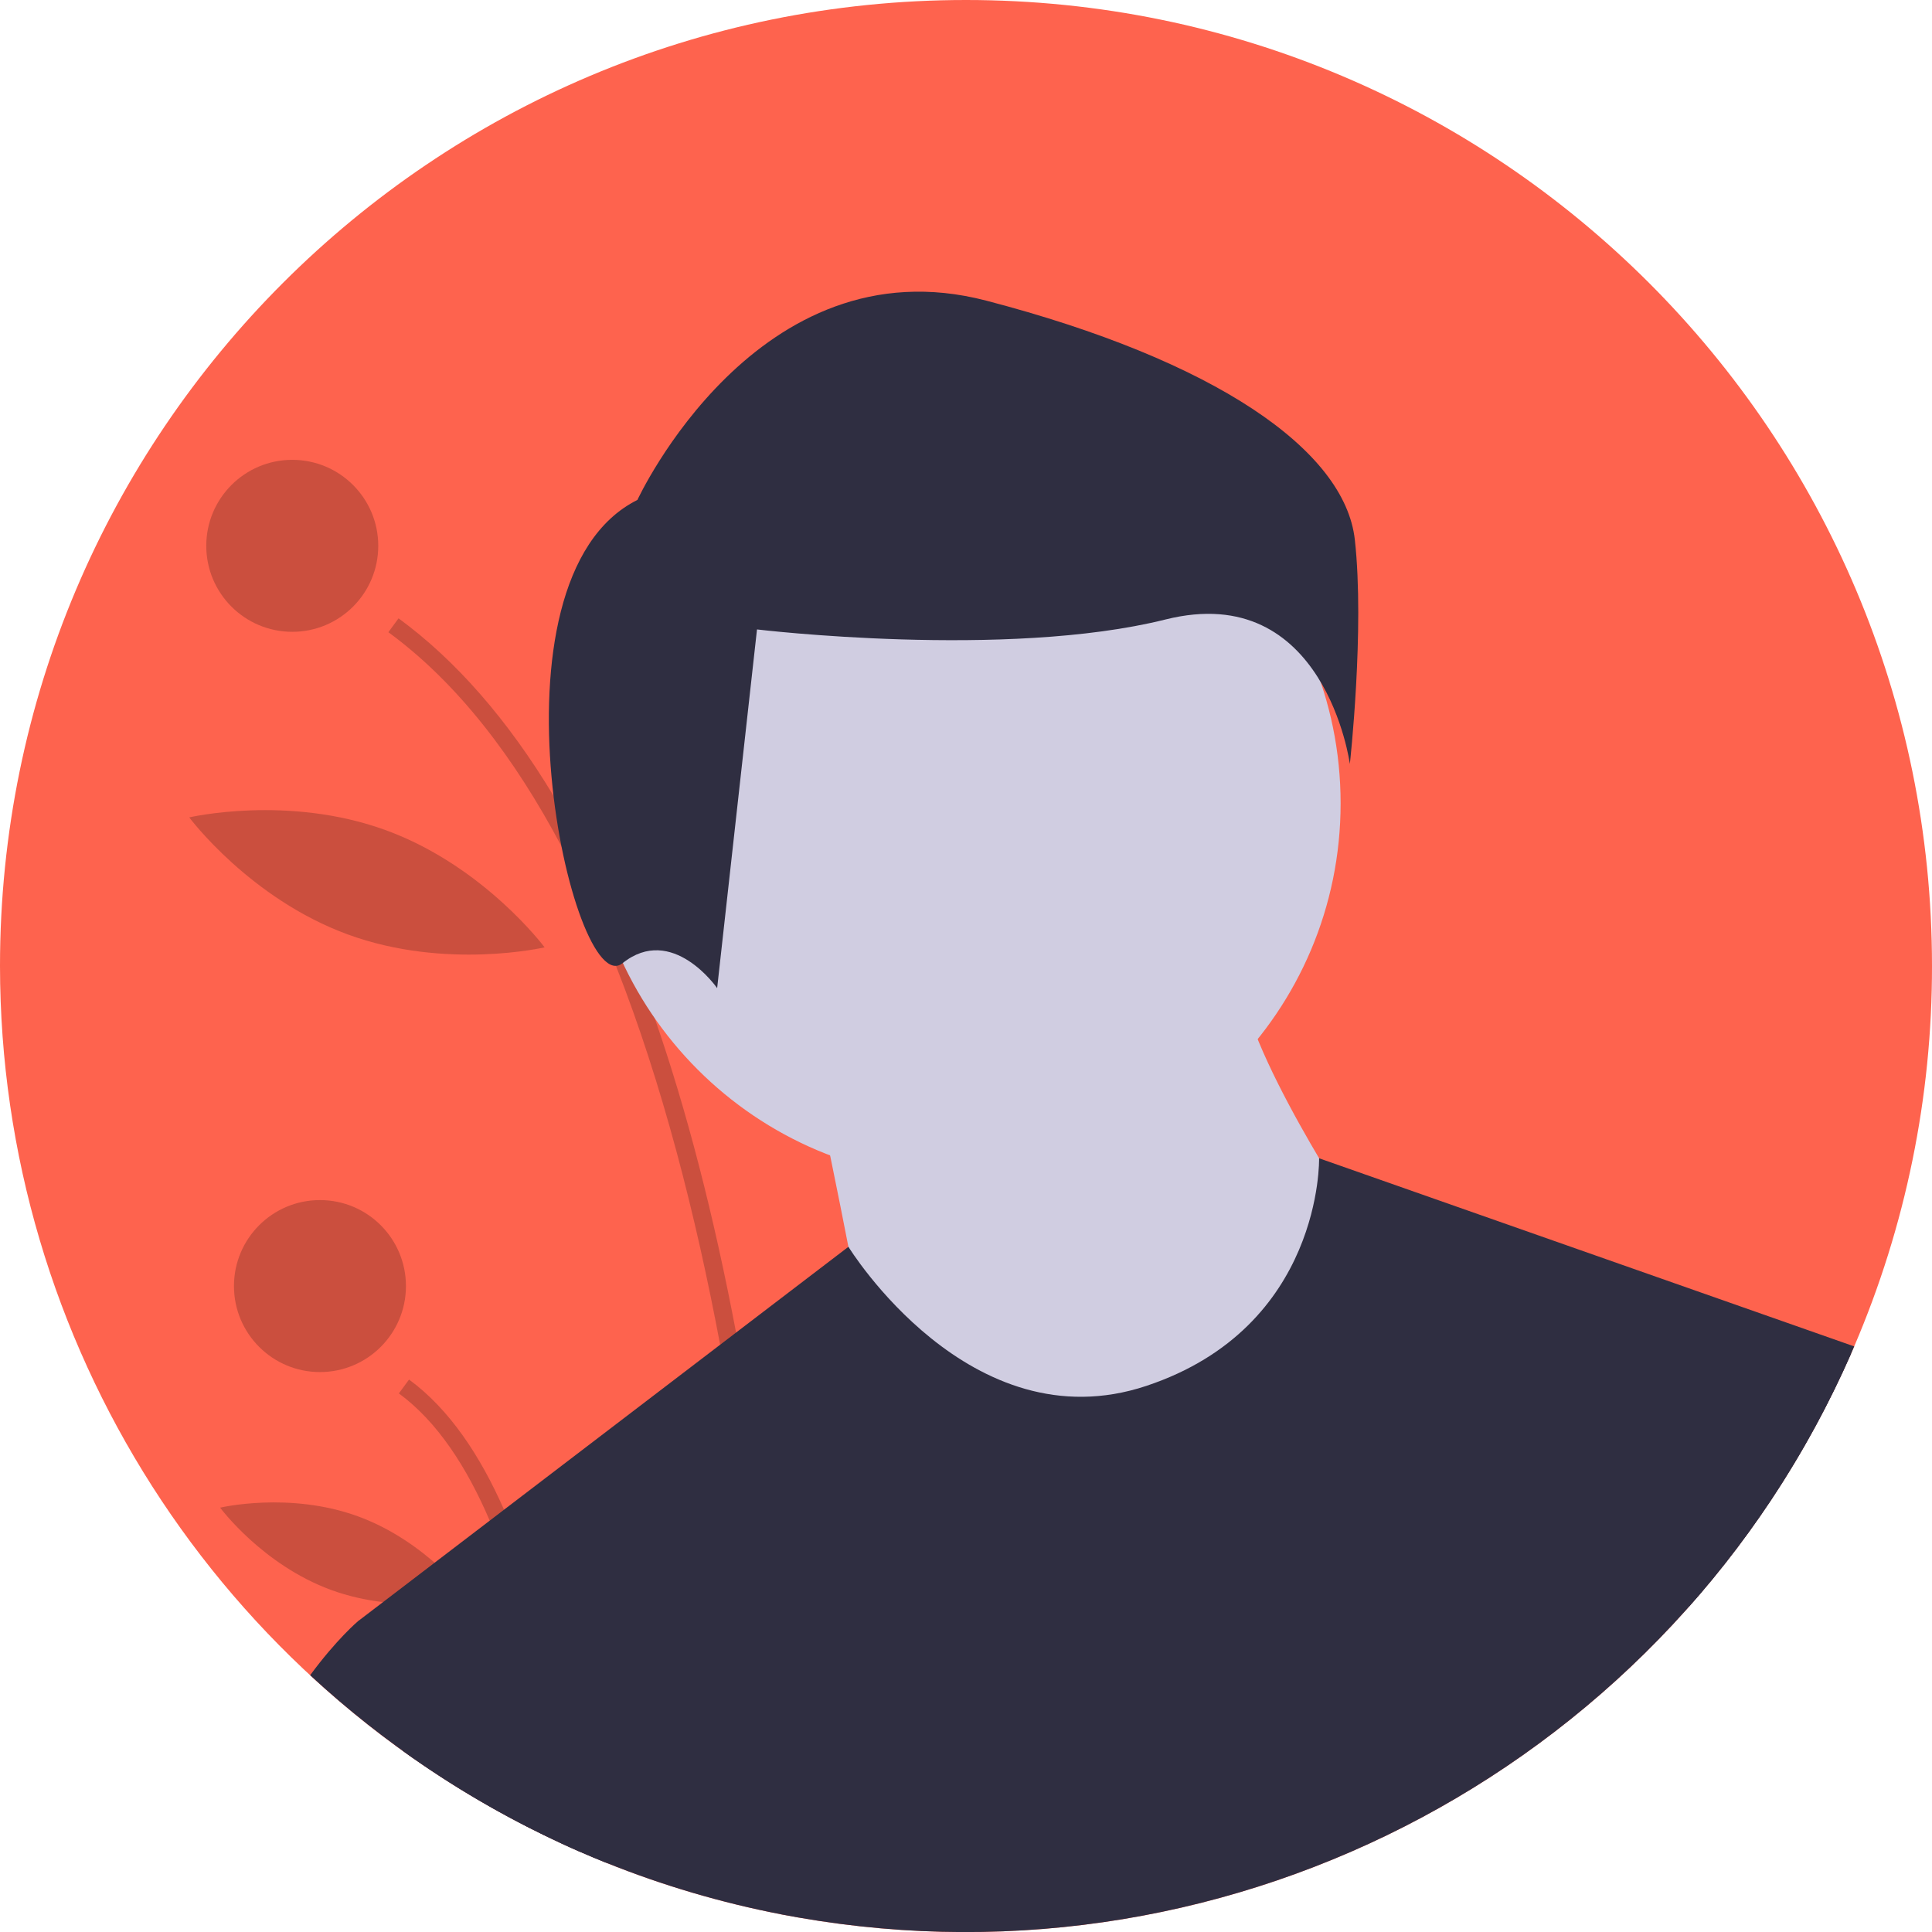
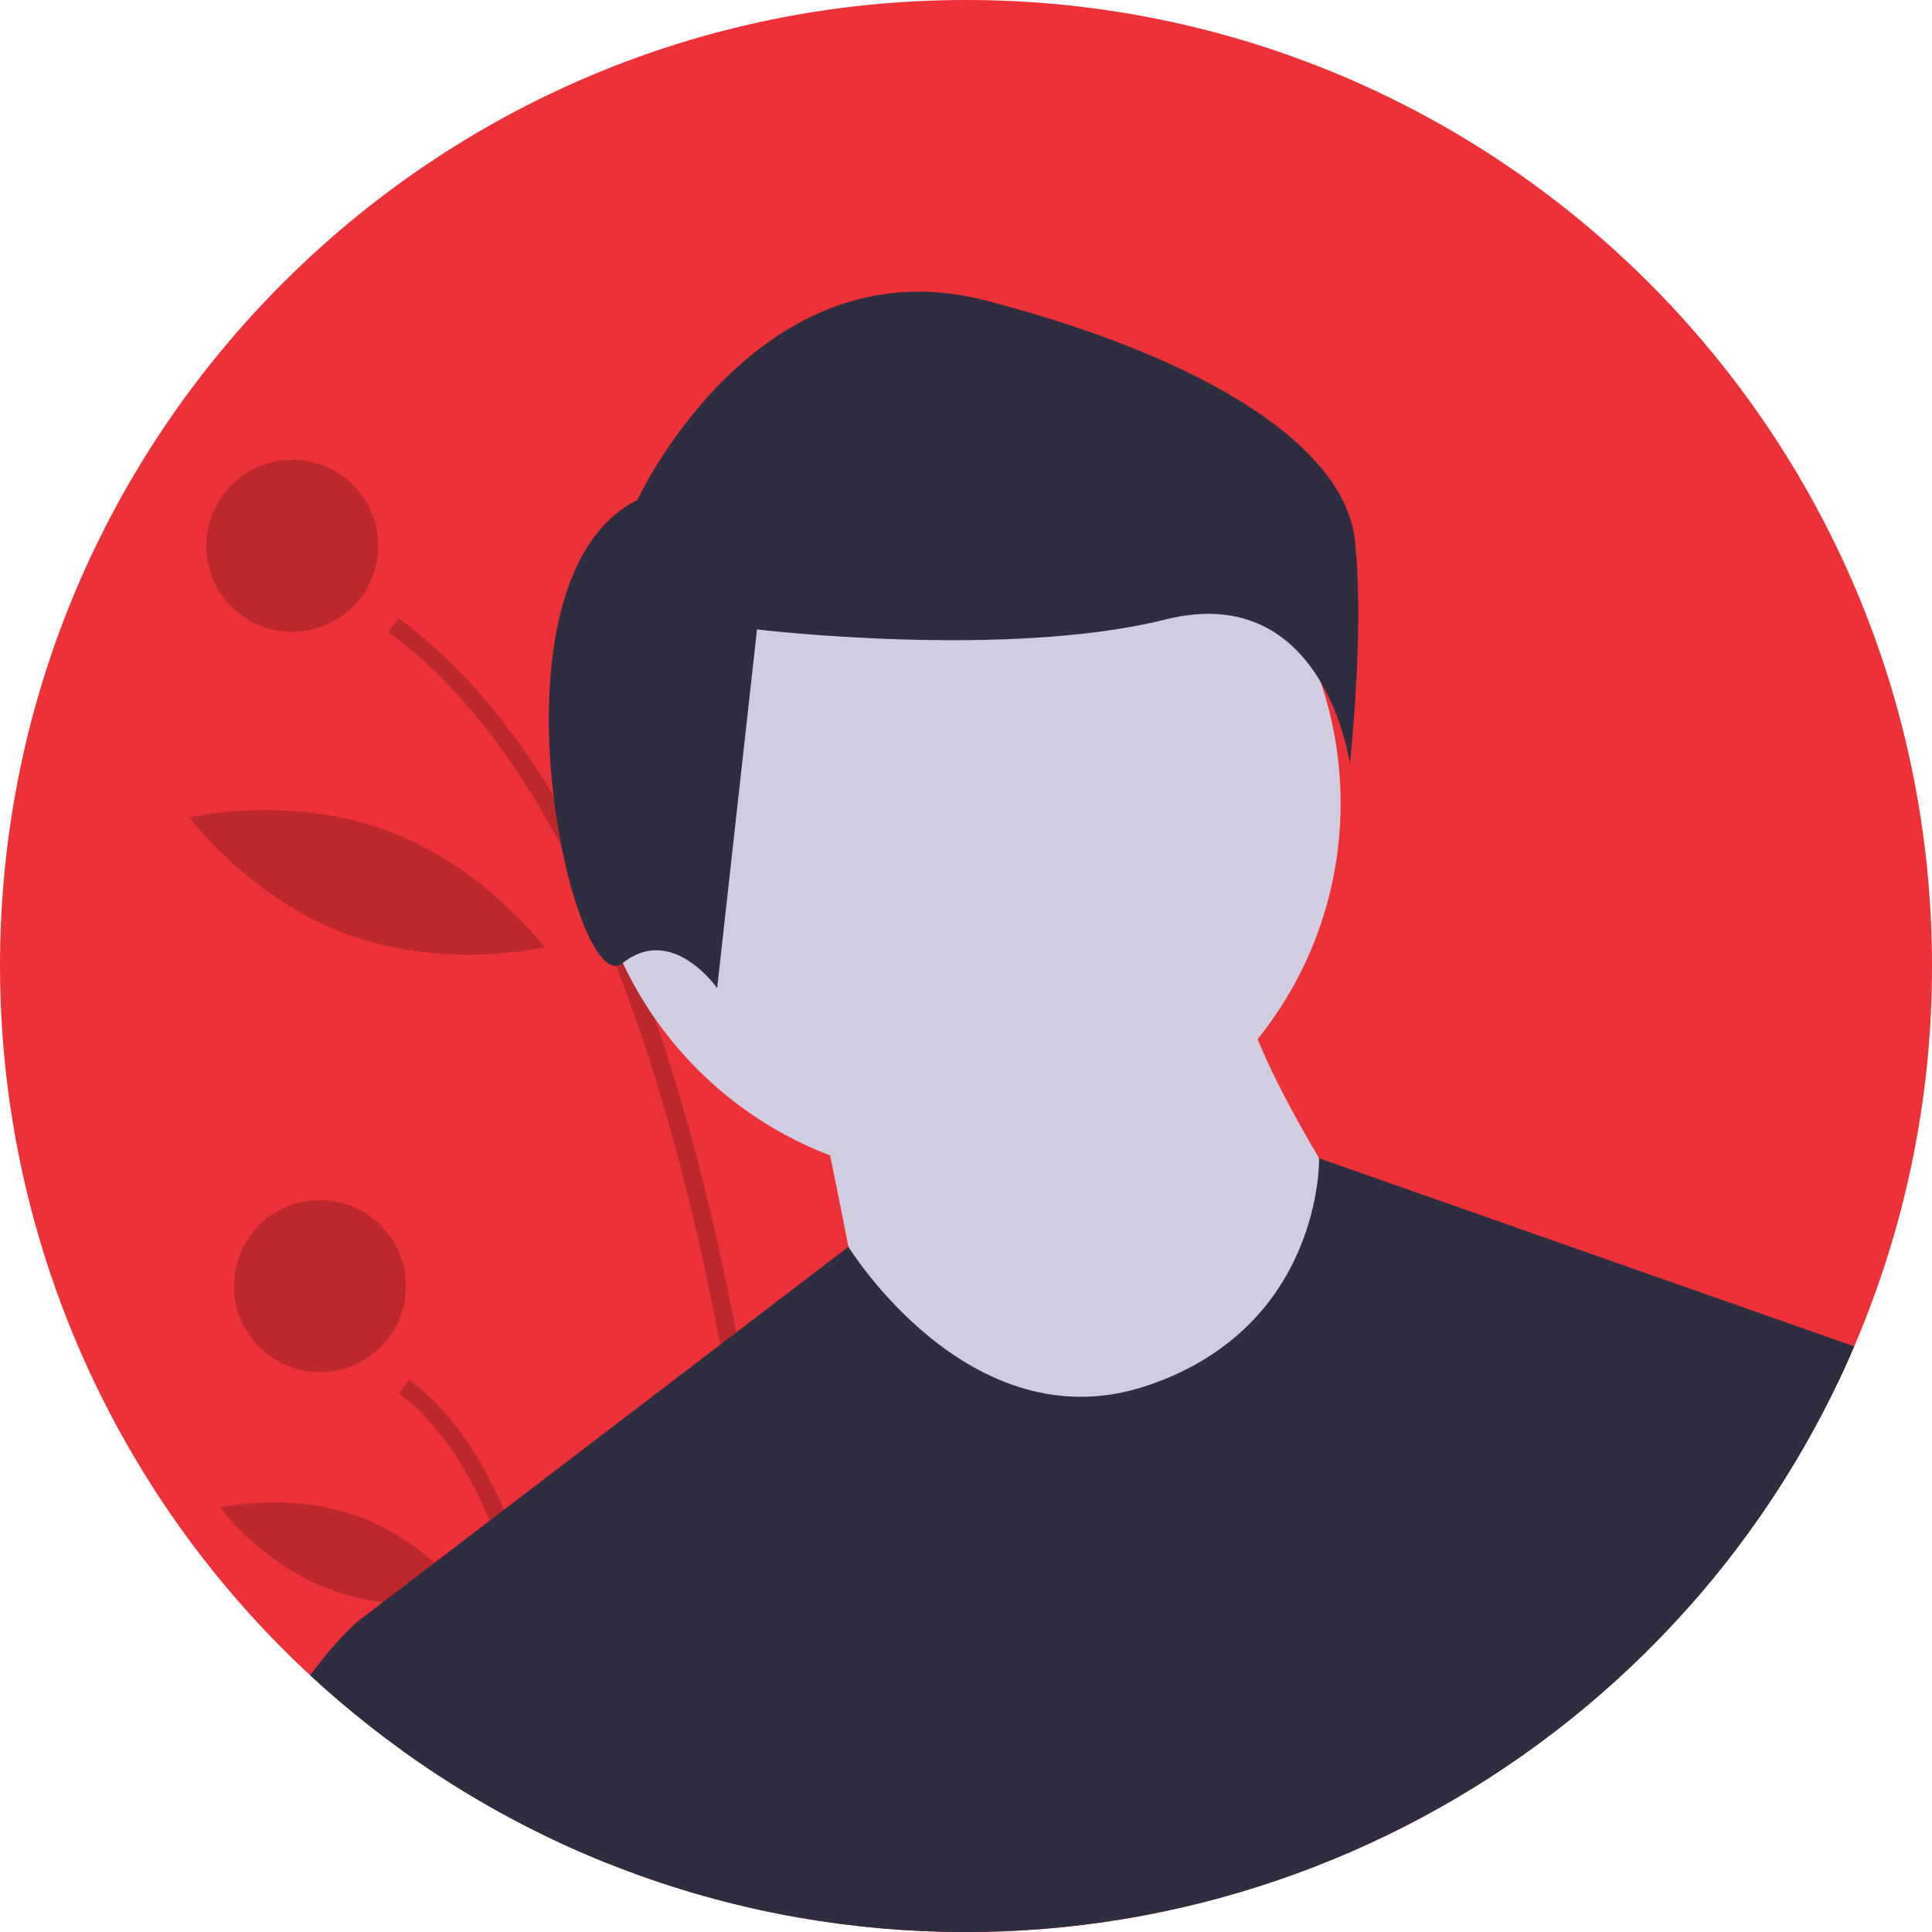
<svg xmlns="http://www.w3.org/2000/svg" id="e59edb86-a3bc-4694-8aac-31e565ca5cfc" data-name="Layer 1" width="676" height="676" viewBox="0 0 676 676">
-   <path d="M938,450a336.852,336.852,0,0,1-27.22,133.1L909.66,585.68A338.559,338.559,0,0,1,541.35,782.93q-3.045-.54-6.08-1.12a334.981,334.981,0,0,1-61.14-18.03q-4.815-1.935-9.56-4.01c-2.16-.94-4.32-1.91-6.46-2.91A338.414,338.414,0,0,1,262,450c0-186.67,151.33-338,338-338S938,263.33,938,450Z" transform="translate(-262 -112)" fill="#fe634e" />
+   <path d="M938,450a336.852,336.852,0,0,1-27.22,133.1L909.66,585.68A338.559,338.559,0,0,1,541.35,782.93q-3.045-.54-6.08-1.12a334.981,334.981,0,0,1-61.14-18.03q-4.815-1.935-9.56-4.01c-2.16-.94-4.32-1.91-6.46-2.91A338.414,338.414,0,0,1,262,450c0-186.67,151.33-338,338-338S938,263.33,938,450Z" transform="translate(-262 -112)" fill="#ec3238" />
  <path d="M541.35,782.93q-3.045-.54-6.08-1.12c-1.32-38.31-5.85-116.94-21.3-199.29C505.52,537.45,493.79,491.25,477.52,449.95a412.604,412.604,0,0,0-19.07-41.84c-16.44-31.05-36.38-57.19-60.56-74.9l3.56-4.86q30.165,22.11,54.22,62.08,7.215,11.97,13.86,25.54,7.125,14.52,13.59,30.83,4.125,10.38,7.97,21.48,16.74,48.195,28.46,109.98,2.595,13.65,4.94,27.97C536.6,680.2,540.25,748.59,541.35,782.93Z" transform="translate(-262 -112)" opacity="0.2" />
  <path d="M464.57,759.77c-2.16-.94-4.32-1.91-6.46-2.91-2.09-22.7-5.93-50.86-12.95-77.59A254.557,254.557,0,0,0,433.35,644.07c-8.01-18.75-18.38-34.69-31.79-44.52l3.56-4.85c14.04,10.28,24.87,26.53,33.24,45.54,9.43,21.42,15.72,46.35,19.91,70.17C461.38,728.1,463.34,745.19,464.57,759.77Z" transform="translate(-262 -112)" opacity="0.2" />
  <circle cx="102.262" cy="190.982" r="30.089" opacity="0.2" />
  <circle cx="111.951" cy="449.991" r="30.089" opacity="0.2" />
  <path d="M483.714,353.521c-6.38,35.997,7.705,68.592,7.705,68.592s24.43-25.768,30.81-61.766-7.705-68.592-7.705-68.592S490.095,317.524,483.714,353.521Z" transform="translate(-262 -112)" opacity="0.2" />
  <path d="M383.718,438.971c34.335,12.555,68.837,4.498,68.837,4.498s-21.166-28.413-55.501-40.968-68.837-4.498-68.837-4.498S349.383,426.416,383.718,438.971Z" transform="translate(-262 -112)" opacity="0.2" />
  <path d="M377.895,668.333c24.066,8.8,48.283,3.059,48.283,3.059S411.377,651.384,387.311,642.584s-48.283-3.059-48.283-3.059S353.829,659.533,377.895,668.333Z" transform="translate(-262 -112)" opacity="0.2" />
  <circle cx="337.306" cy="281.079" r="131.77" fill="#d0cde1" />
  <path d="M547.833,493.965s16.471,78.239,16.471,86.474,78.239,45.296,78.239,45.296L712.546,613.382,737.253,539.261s-41.178-61.767-41.178-86.474Z" transform="translate(-262 -112)" fill="#d0cde1" />
  <path d="M910.78,583.1,909.66,585.68A338.559,338.559,0,0,1,541.35,782.93q-3.045-.54-6.08-1.12a334.981,334.981,0,0,1-61.14-18.03q-4.815-1.935-9.56-4.01c-2.16-.94-4.32-1.91-6.46-2.91a337.593,337.593,0,0,1-55.25-32.28l-15.62-45.31,8.78-6.7,18.06-13.79,19.27-14.71,5.01-3.83,75.61-57.72,5.58-4.26,39.3-30,.01-.01s42.5,69.25,104.27,48.66,60.42-79.63,60.42-79.63Z" transform="translate(-262 -112)" fill="#2f2e41" />
  <path d="M485.035,286.916s41.837-90.646,122.023-69.728,125.51,52.296,128.996,83.673-1.743,78.443-1.743,78.443-8.716-64.498-64.498-50.552-142.941,3.486-142.941,3.486L512.926,457.748s-15.689-22.661-33.121-8.716S429.253,314.807,485.035,286.916Z" transform="translate(-262 -112)" fill="#2f2e41" />
  <path d="M474.13,763.78q-4.815-1.935-9.56-4.01c-2.16-.94-4.32-1.91-6.46-2.91a338.835,338.835,0,0,1-87.59-58.7c9.19-12.52,16.72-18.89,16.72-18.89h61.77l9.26,31.14Z" transform="translate(-262 -112)" fill="#2f2e41" />
  <path d="M856.67,576.32l52.99,9.36A337.944,337.944,0,0,1,852.9,674.25Z" transform="translate(-262 -112)" fill="#2f2e41" />
</svg>
